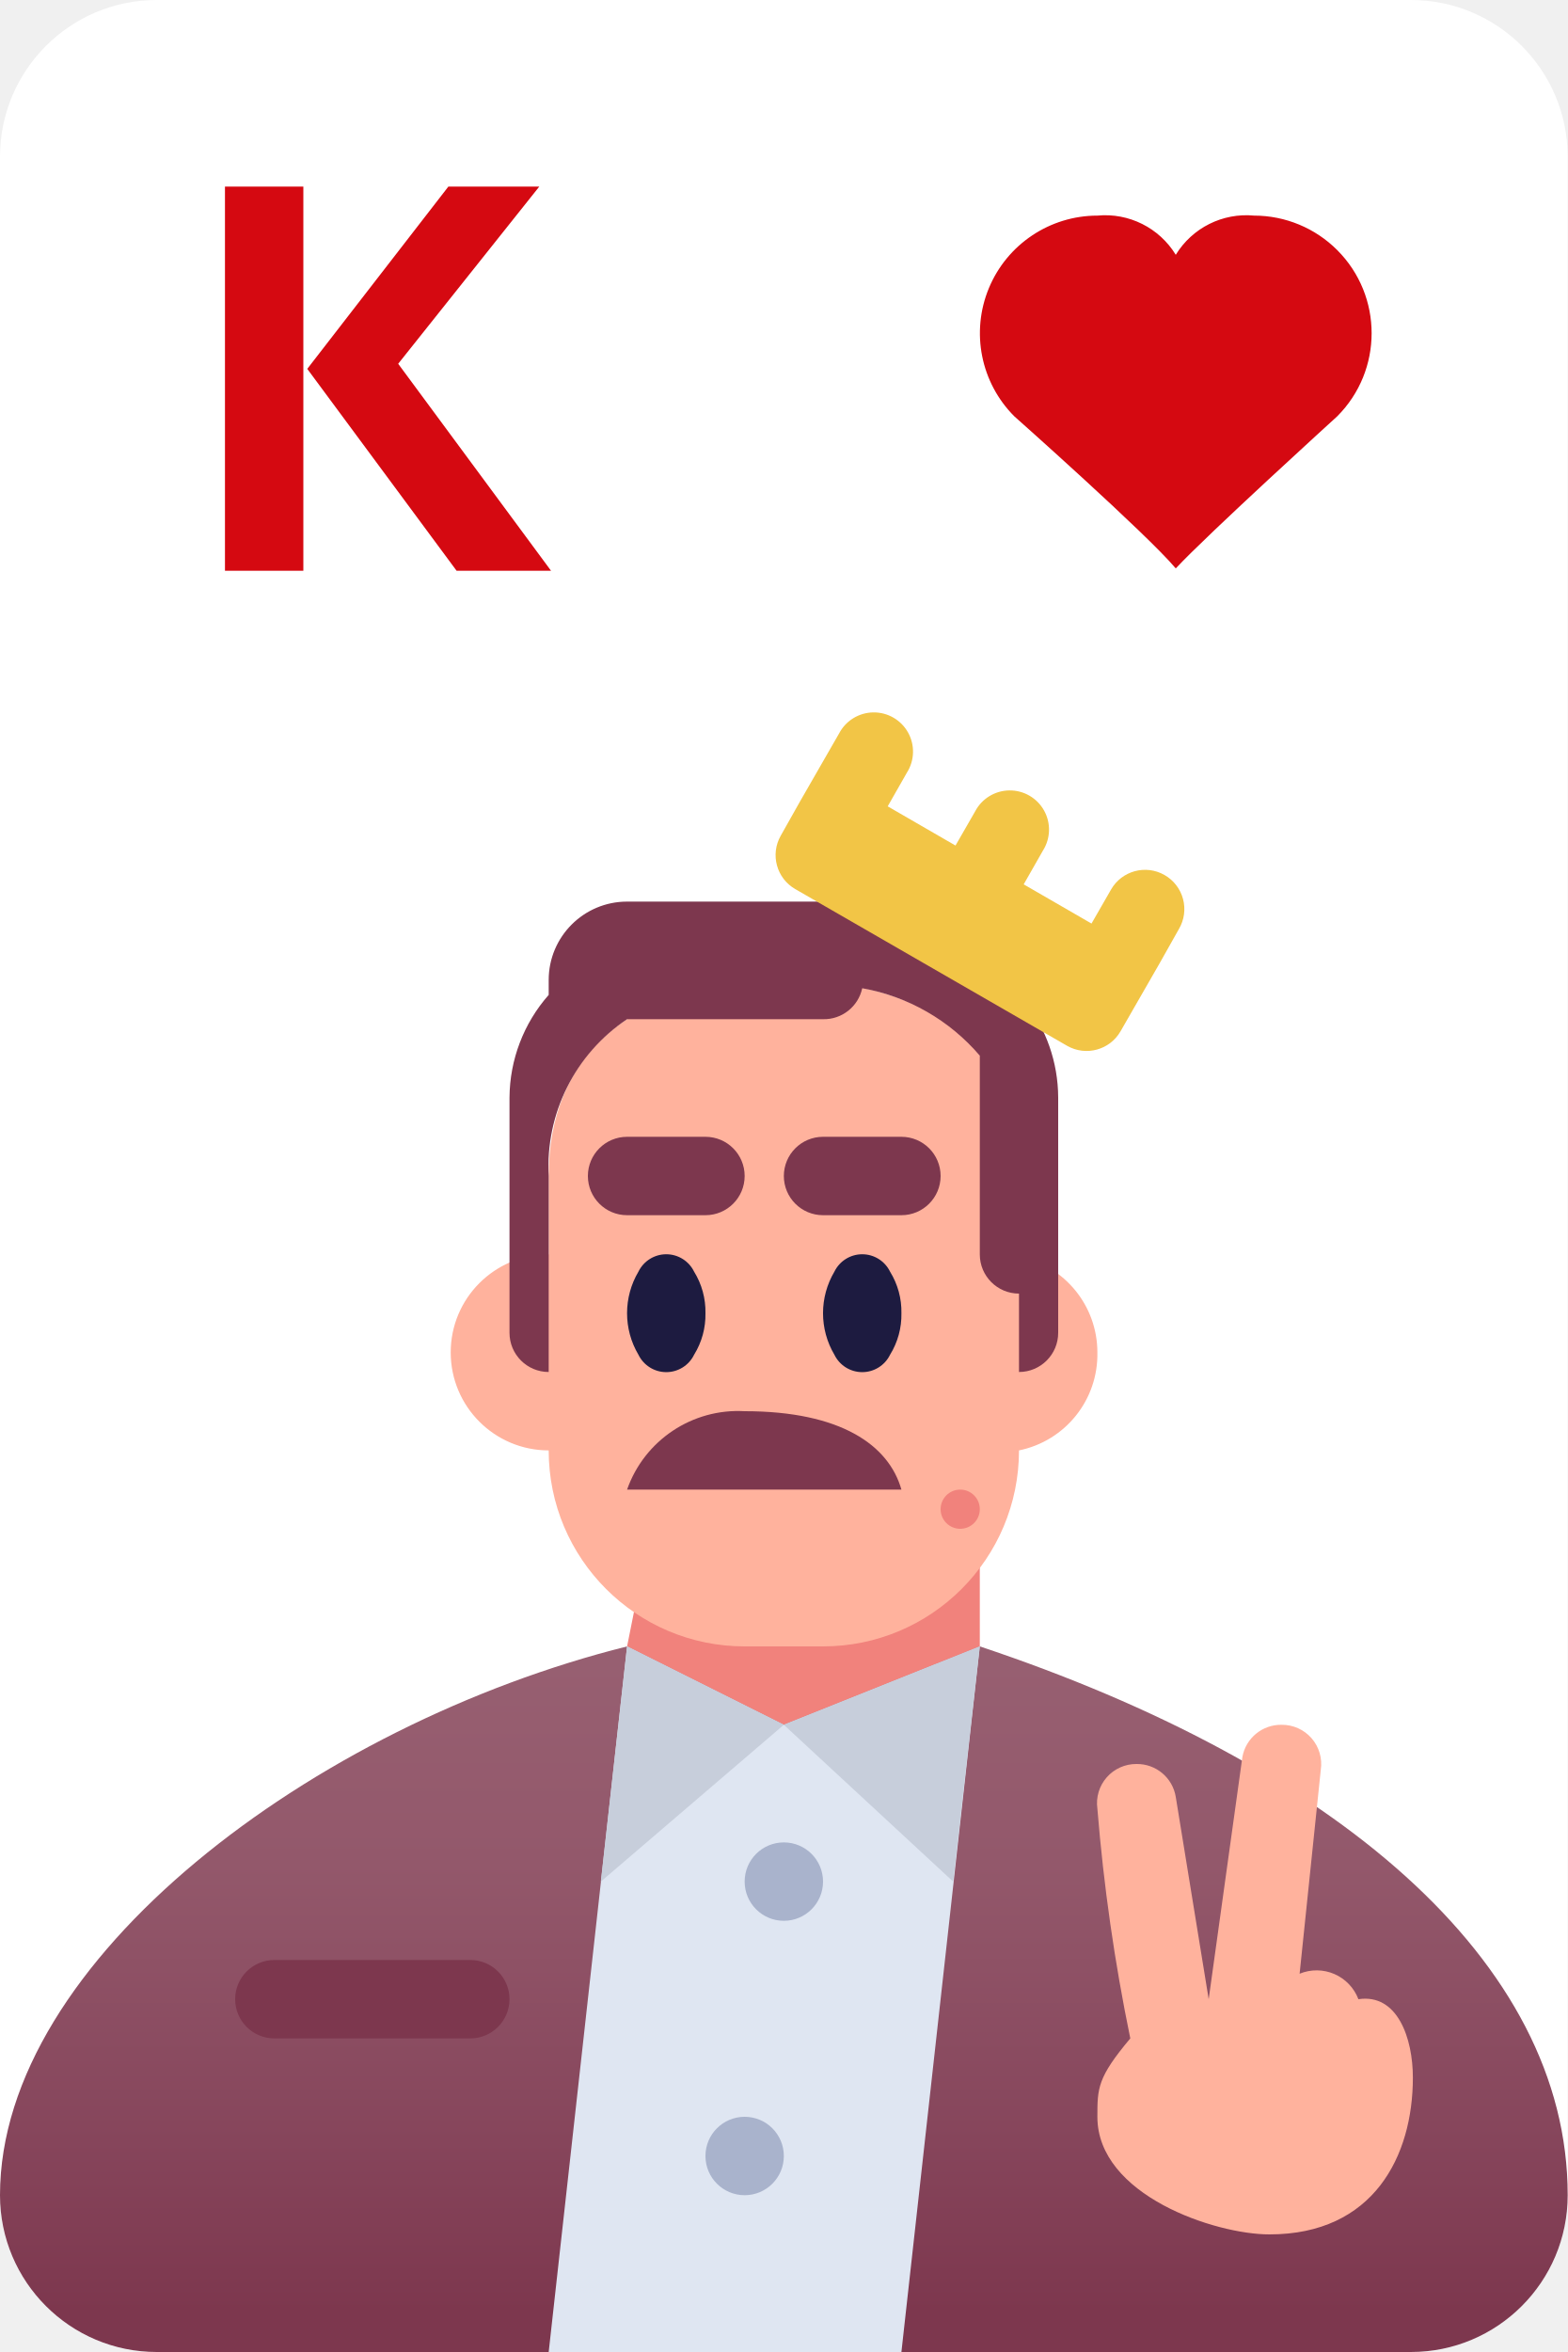
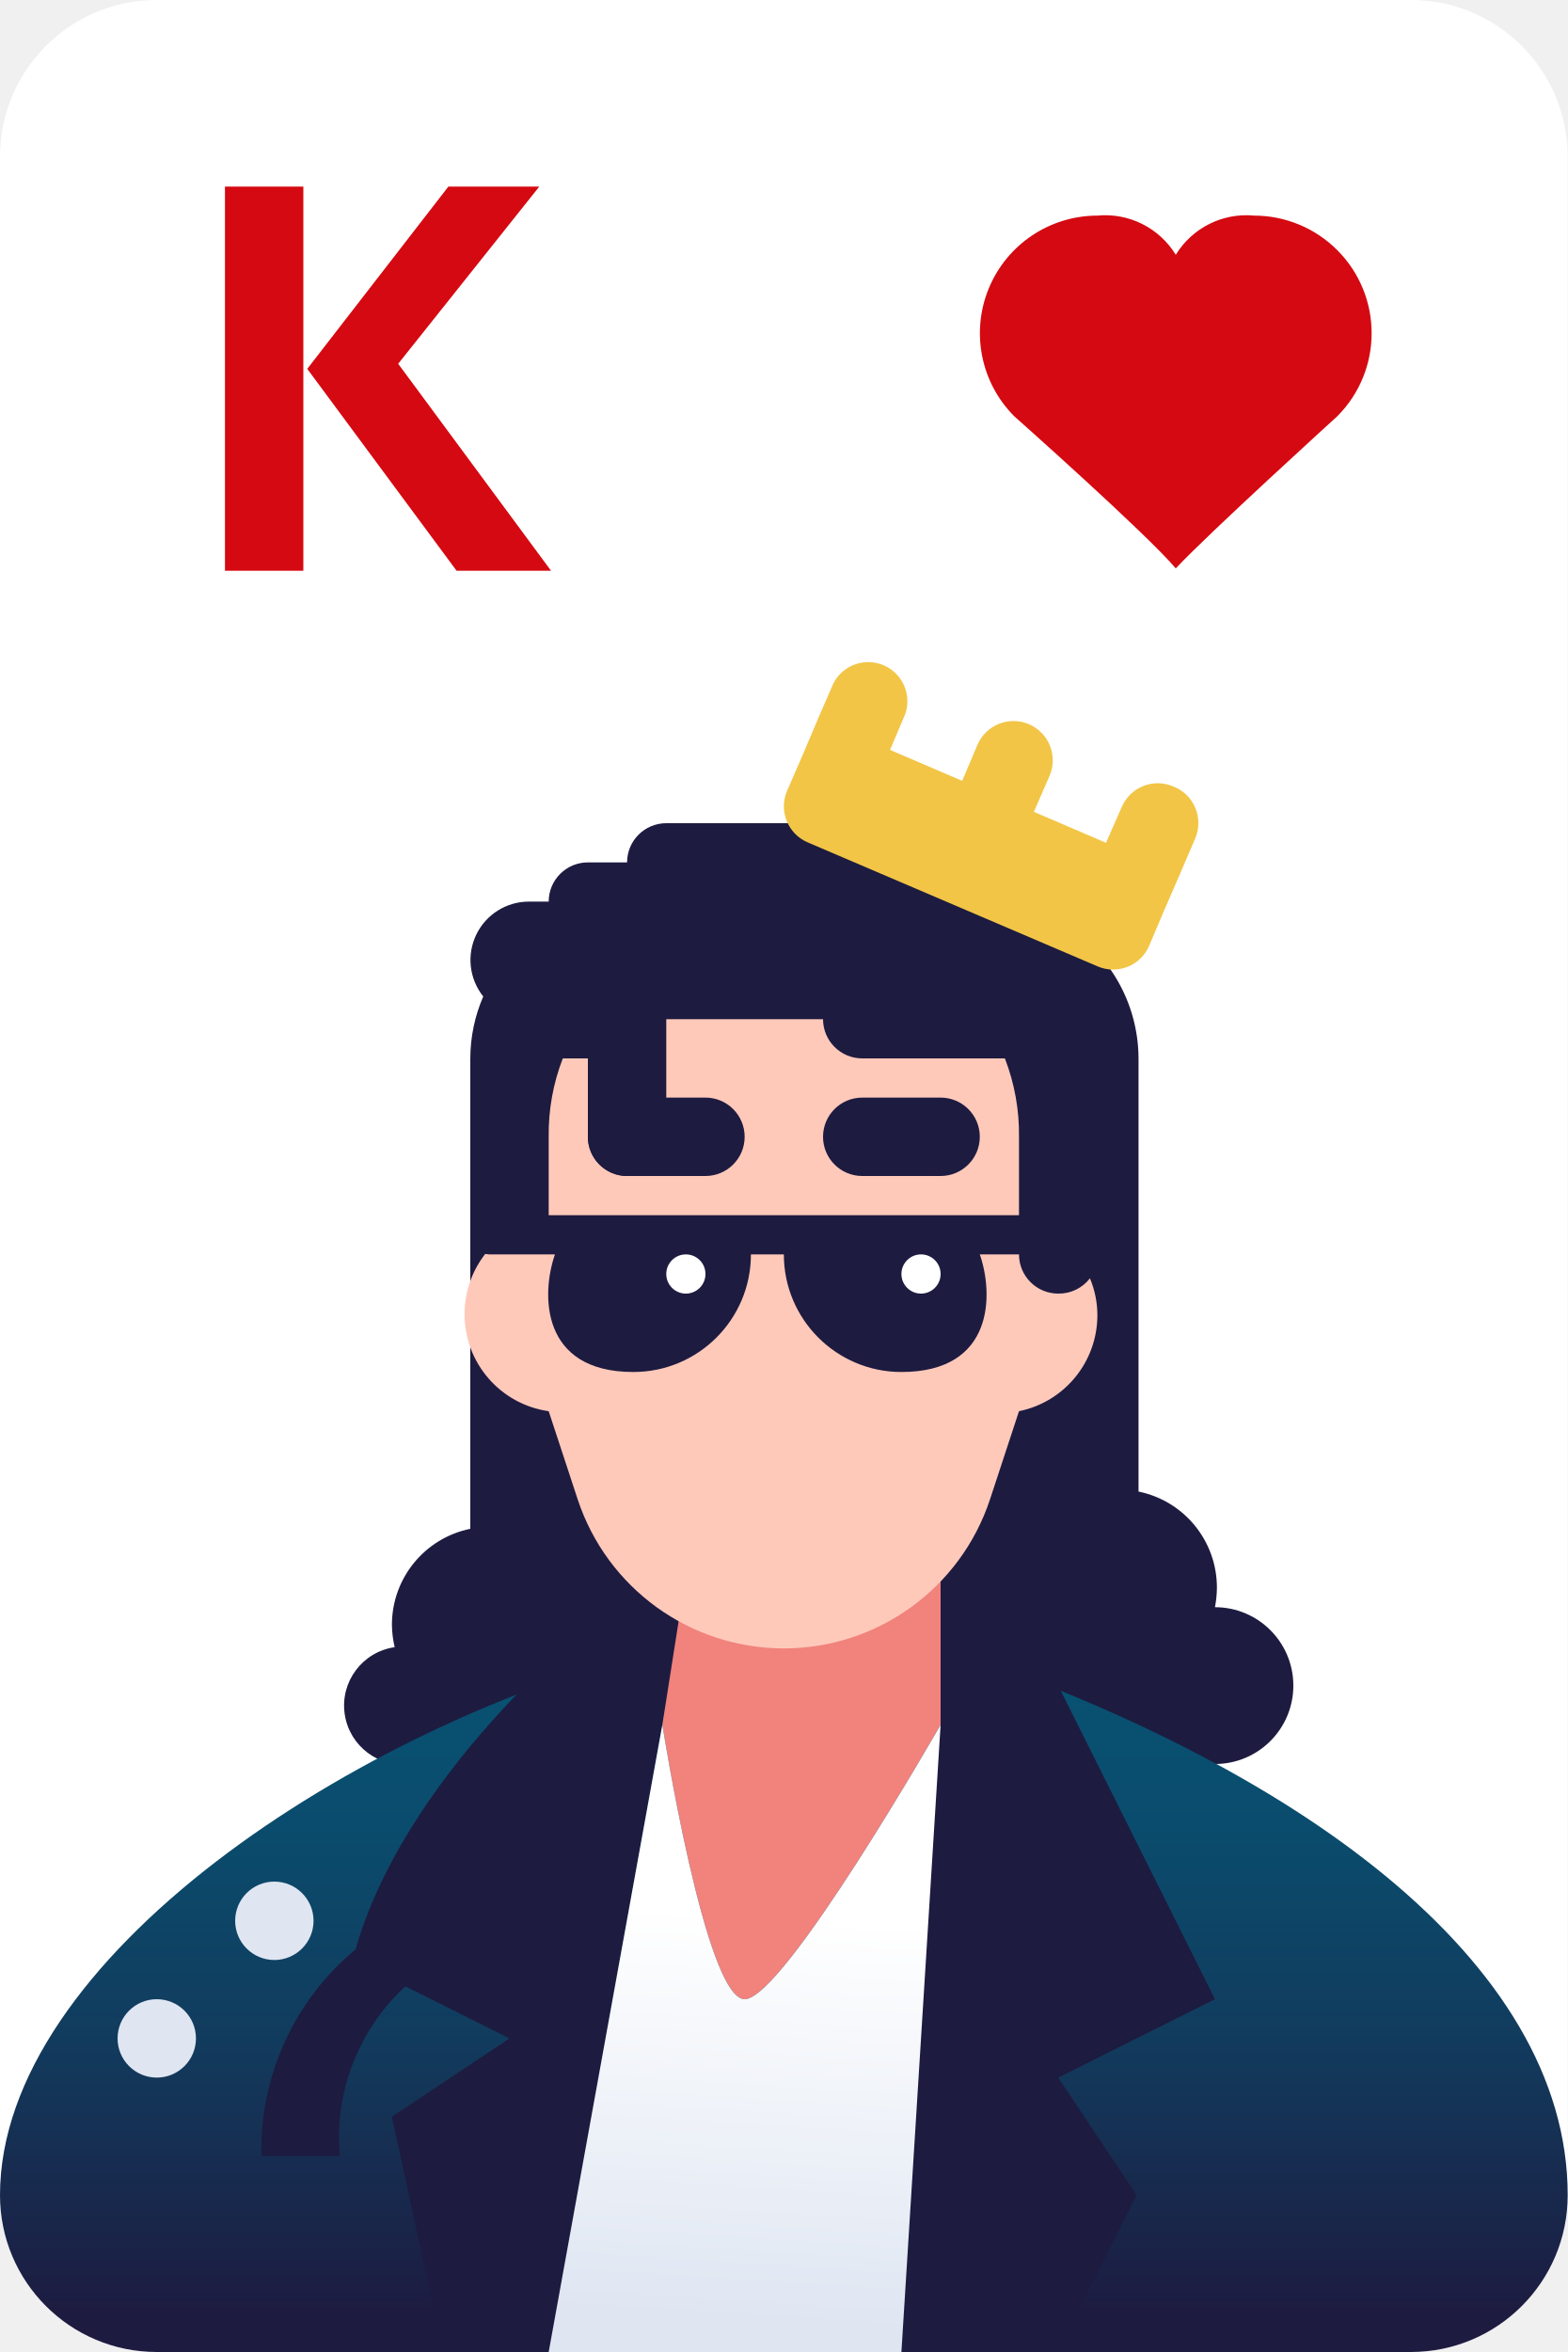
<svg xmlns="http://www.w3.org/2000/svg" viewBox="0 0 40 60">
  <defs>
    <linearGradient id="svg_card_hearths_king_1" x1="20" y1="42.4" x2="20" y2="58.95" gradientUnits="userSpaceOnUse">
-       <stop offset="0" stop-color="#975f71" />
-       <stop offset=".31" stop-color="#93586b" />
-       <stop offset=".74" stop-color="#86455b" />
-       <stop offset="1" stop-color="#7d374e" />
+       <stop offset="0" stop-color="#085272" />
+       <stop offset=".25" stop-color="#0a4c6d" />
+       <stop offset=".57" stop-color="#113c5e" />
+       <stop offset=".94" stop-color="#1b2045" />
+       <stop offset="1" stop-color="#1d1b40" />
+     </linearGradient>
+     <linearGradient id="svg_card_hearths_king_2" x1="19.21" y1="48.83" x2="18.55" y2="59.15" gradientUnits="userSpaceOnUse">
+       <stop offset="0" stop-color="#fff" />
+       <stop offset="1" stop-color="#dfe6f2" />
    </linearGradient>
  </defs>
-   <rect width="40" height="60" rx="4" fill="#fff" />
-   <path d="M5.74 14.56v-9.8h2v9.8zm5.91 0L7.84 9.41l3.6-4.65h2.32l-3.6 4.52 3.9 5.28zm22.47-8.18A3 3 0 0032 5.5a2.11 2.11 0 00-2 1 2.11 2.11 0 00-2-1 3 3 0 00-2.12 5.12s3.38 3 4.12 3.88c.82-.88 4.12-3.88 4.12-3.88a3 3 0 000-4.24z" fill="#d50911" />
-   <path d="M0 56a4 4 0 004 4h32a4 4 0 004-4c0-6-6-11-15-14h-9C8 44 0 50 0 56z" fill="url(#svg_card_hearths_king_1)" />
-   <path d="M17 37h8v5l-5 2-4-2 1-5z" fill="#f1827c" />
-   <path fill="#dfe6f2" d="M14 60l2-18 4 2 5-2-2 18h-9z" />
-   <path d="M28 34.5a2.5 2.5 0 00-2-2.45V30c0-3-2-5-6-5s-6 2-6 5v2a2.5 2.5 0 000 5 5 5 0 005 5h2a5 5 0 005-5 2.5 2.5 0 002-2.5z" fill="#ffb29d" />
-   <path d="M18 33.5a1.94 1.94 0 01-.29 1.06.79.79 0 01-1.42 0 2.08 2.08 0 010-2.12.79.79 0 011.42 0A1.94 1.94 0 0118 33.5zm5 0a1.94 1.94 0 01-.29 1.06.79.79 0 01-1.42 0 2.08 2.08 0 010-2.12.79.79 0 011.42 0A1.94 1.94 0 0123 33.5z" fill="#1d1b40" />
-   <path d="M18 31h-2a1 1 0 01-1-1 1 1 0 011-1h2a1 1 0 011 1 1 1 0 01-1 1zm5 0h-2a1 1 0 01-1-1 1 1 0 011-1h2a1 1 0 011 1 1 1 0 01-1 1zm0 7h-7a3 3 0 013-2c2.46 0 3.68.87 4 2z" fill="#7d374e" />
-   <path d="M24 24.14V24a1 1 0 00-1-1h-7a2 2 0 00-2 2v.38A4 4 0 0013 28v6a1 1 0 001 1v-5a4.52 4.52 0 012-4h5a1 1 0 001-.79 5.13 5.13 0 013 1.72V32a1 1 0 001 1v2a1 1 0 001-1v-6a4 4 0 00-3-3.86z" fill="#7d374e" />
-   <circle cx="24.5" cy="38.5" r=".5" fill="#f1827c" />
-   <path d="M20 44l4.32 4 .68-6-5 2zm0 0l-4-2-.67 6L20 44z" fill="#c7cedb" />
-   <circle cx="20" cy="48" r="1" fill="#a9b3cc" />
-   <circle cx="19" cy="55" r="1" fill="#a9b3cc" />
-   <path d="M30 45.84l.84 5.16.86-6.18a1 1 0 011-.82 1 1 0 011 1.15l-.54 5.2a1.14 1.14 0 011.5.65c1-.15 1.39 1 1.39 2 0 2-1 4-3.66 4C31 57 28 56 28 54c0-.73 0-1 .84-2a48.29 48.29 0 01-.84-5.86A1 1 0 0129 45a1 1 0 011 .84z" fill="#ffb29d" />
-   <rect x="6" y="50" width="7" height="2" rx="1" fill="#7d374e" />
-   <path d="M29.71 22.32a1 1 0 00-1.36.37l-.5.87-1.73-1 .49-.86a1 1 0 10-1.73-1l-.5.87-1.73-1 .49-.86a1 1 0 10-1.73-1l-.5.87-.5.87-.49.87a1 1 0 00.37 1.36l6.94 4a1 1 0 001.36-.37l.5-.87.5-.87.49-.87a1 1 0 00-.37-1.38z" fill="#f2c546" />
+   <rect fill="#fff" width="40" height="60" rx="4" />
+   <path fill="#d50911" d="M5.74 14.56v-9.8h2v9.8zm5.91 0L7.84 9.41l3.6-4.65h2.32l-3.6 4.52 3.9 5.28zm22.47-8.18A3 3 0 0032 5.5a2.11 2.11 0 00-2 1 2.11 2.11 0 00-2-1 3 3 0 00-2.12 5.12s3.38 3 4.12 3.88c.82-.88 4.12-3.88 4.12-3.88a3 3 0 000-4.24z" />
+   <path fill="#1d1b40" d="M31 41a2.73 2.73 0 00.05-.5 2.5 2.5 0 00-2-2.45V27a4 4 0 00-2-3.45V23a1 1 0 00-1-1H23a1 1 0 00-1-1h-5a1 1 0 00-1 1h-1a1 1 0 00-1 1h-.5a1.49 1.49 0 00-1.17 2.42A4 4 0 0012 27v12a2.5 2.5 0 00-2 2.45 2.62 2.62 0 00.07.57A1.5 1.5 0 0010.5 45H31a2 2 0 000-4z" />
+   <path d="M0 56a4 4 0 004 4h32a4 4 0 004-4c0-6-7-11-16-14h-7C9 44 0 50 0 56z" fill="url(#svg_card_hearths_king_1)" />
+   <path fill="#1d1b40" d="M24 42v-2a7.47 7.47 0 013 3l4 8-4 2 2 3-2 4h-4zM14 60l3.38-18.66L17 40c-3 2-7 6-8 10l4 2-3 2 1.3 6z" />
+   <path d="M18 37h6v7s-4 7-5 7-2.1-7-2.1-7z" fill="#f1827c" />
+   <path d="M14 60l2.9-16s1.1 7 2.1 7 5-7 5-7l-1 16z" fill="url(#svg_card_hearths_king_2)" />
+   <circle fill="#dfe6f2" cx="7" cy="49" r="1" />
+   <circle fill="#dfe6f2" cx="4" cy="52" r="1" />
+   <path fill="#1d1b40" d="M11 50.16l-1.51-.75A6.64 6.64 0 006.67 55h2A5.24 5.24 0 0111 50.16z" />
+   <path d="M27 33a1 1 0 01-1-1v-3a5.35 5.35 0 00-.36-2H22a1 1 0 01-1-1h-4v3a1 1 0 01-2 0v-2h-.64a5.35 5.35 0 00-.36 2v2.05A2.5 2.5 0 0014 36l.74 2.25a5.54 5.54 0 0010.52 0L26 36a2.5 2.5 0 002-2.45 2.43 2.43 0 00-.19-.94A1 1 0 0127 33z" fill="#ffc9ba" />
+   <path d="M29.93 20.06a1 1 0 00-1.31.53l-.4.91-1.84-.79.4-.92a1 1 0 00-1.84-.79l-.39.92-1.84-.79.39-.92a1 1 0 00-1.83-.79l-.4.92-.39.92-.4.92a1 1 0 00.53 1.31L28 24.65a1 1 0 001.32-.52l.39-.92.4-.92.39-.91a1 1 0 00-.57-1.32z" fill="#f2c546" />
+   <path fill="#1d1b40" d="M18 30h-2a1 1 0 01-1-1 1 1 0 011-1h2a1 1 0 011 1 1 1 0 01-1 1zm6 0h-2a1 1 0 01-1-1 1 1 0 011-1h2a1 1 0 011 1 1 1 0 01-1 1zm2.5 1h-14a.5.5 0 000 1h1.66c-.35 1-.38 3 2 3a3 3 0 003-3H20a3 3 0 003 3c2.38 0 2.35-2 2-3h1.5a.5.5 0 000-1z" />
+   <circle fill="#fff" cx="23.5" cy="32.5" r=".5" />
+   <circle fill="#fff" cx="17.5" cy="32.5" r=".5" />
</svg>
